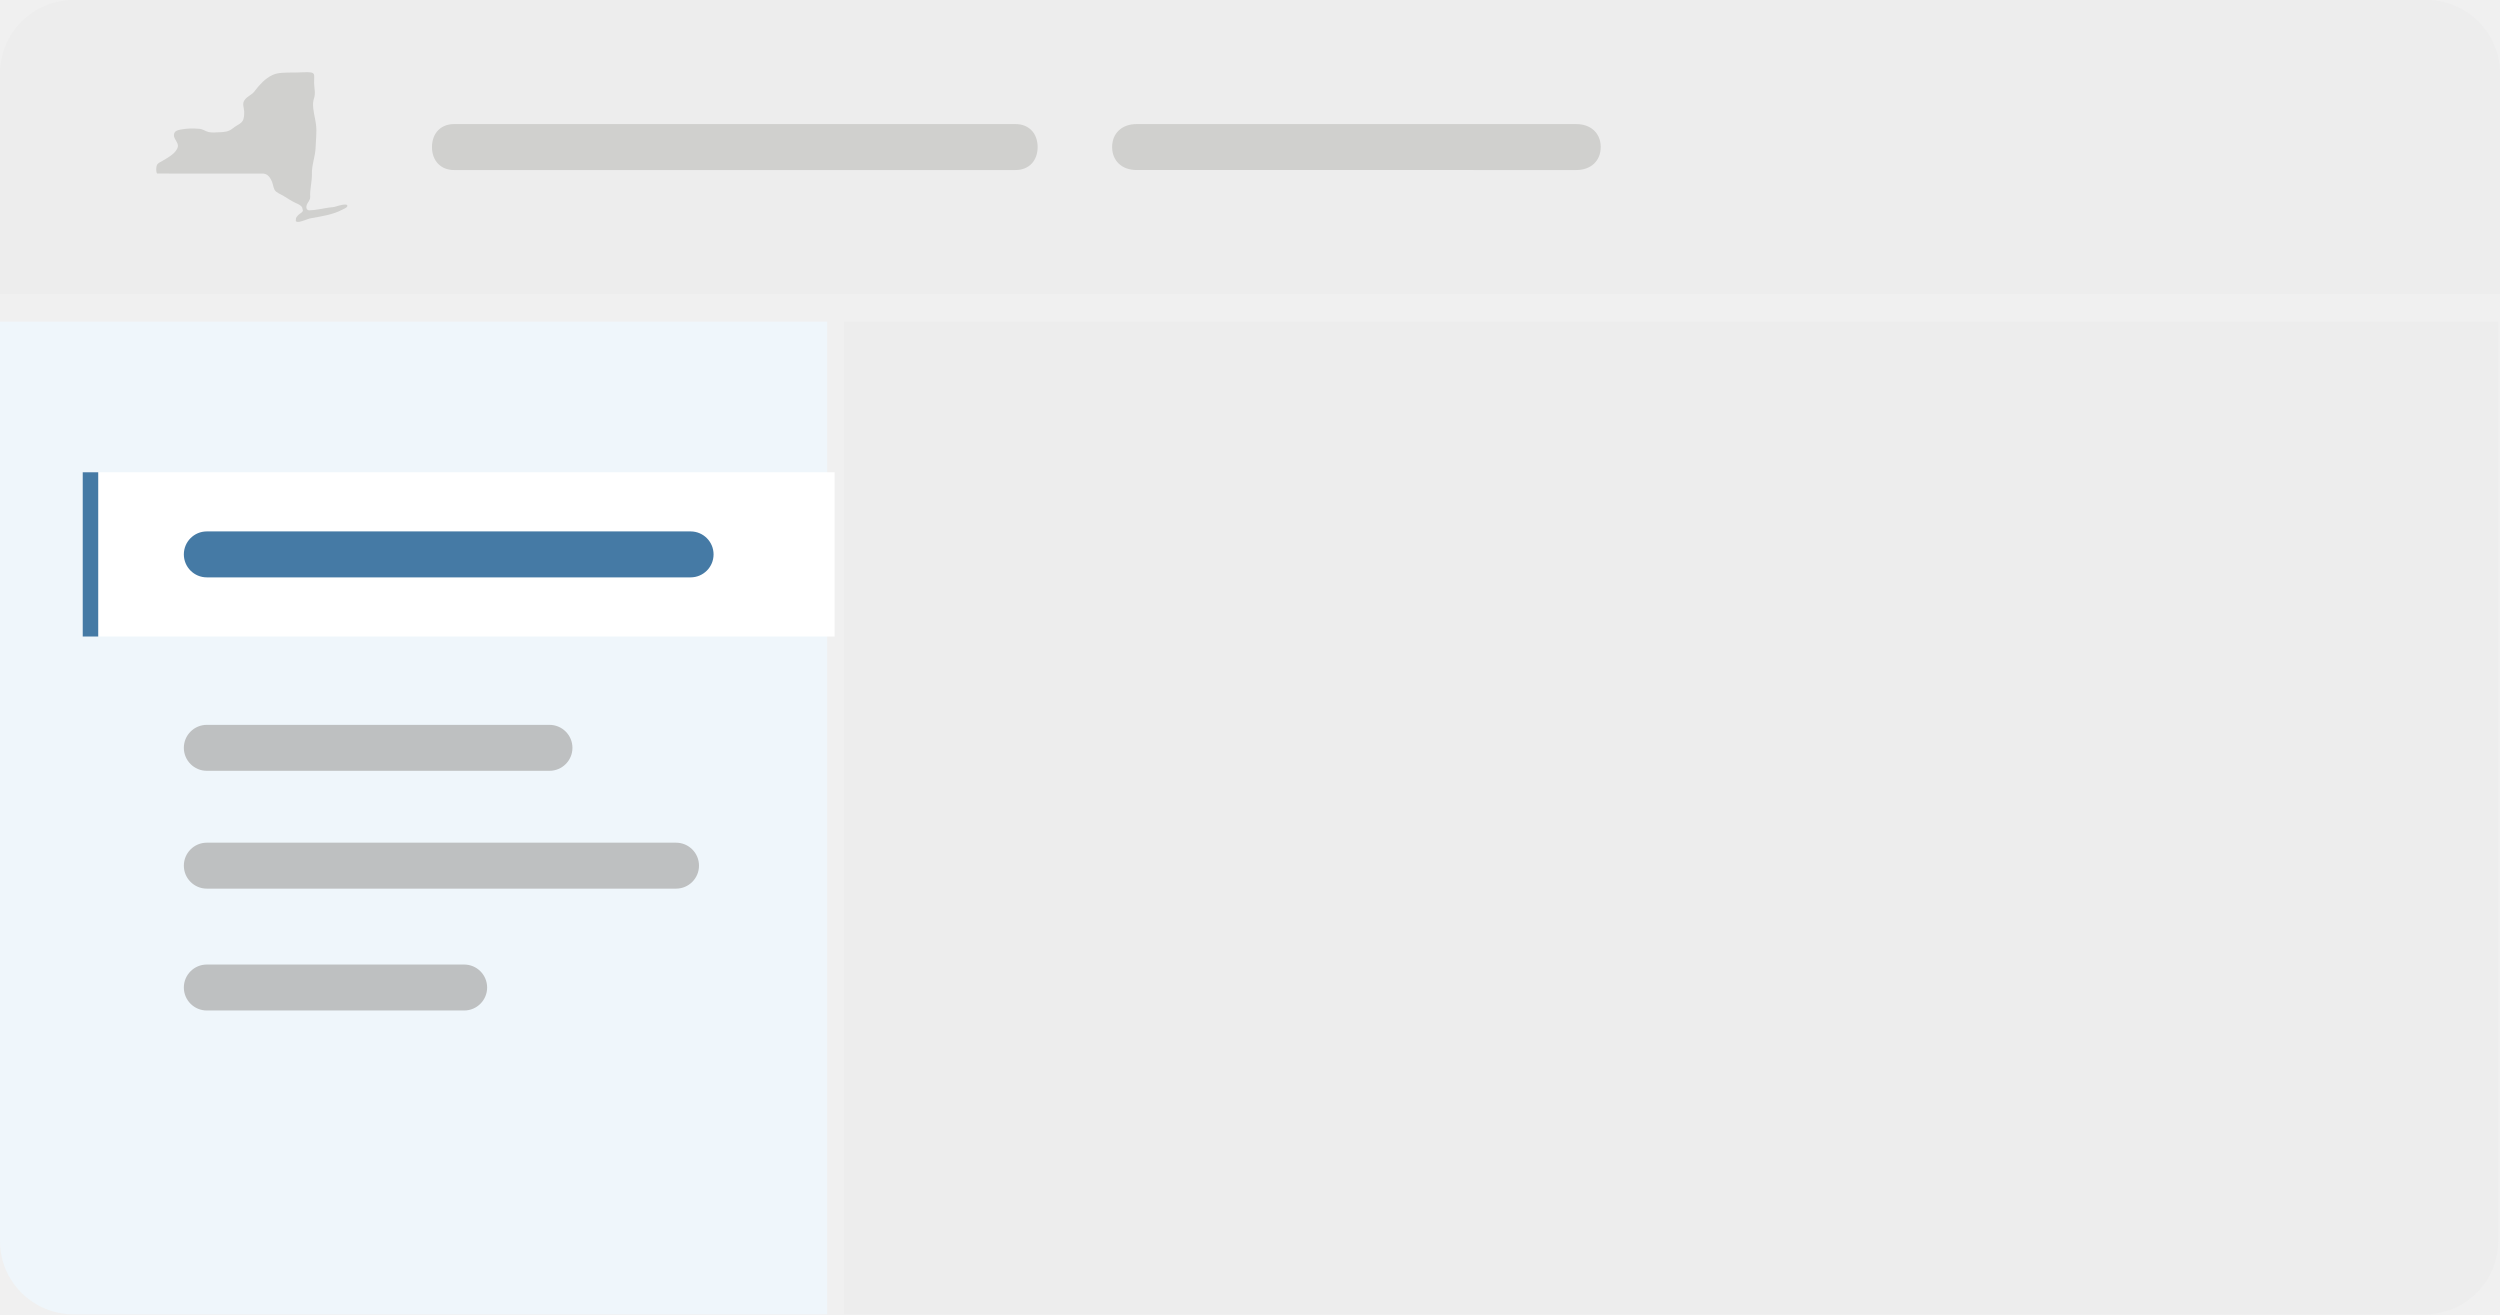
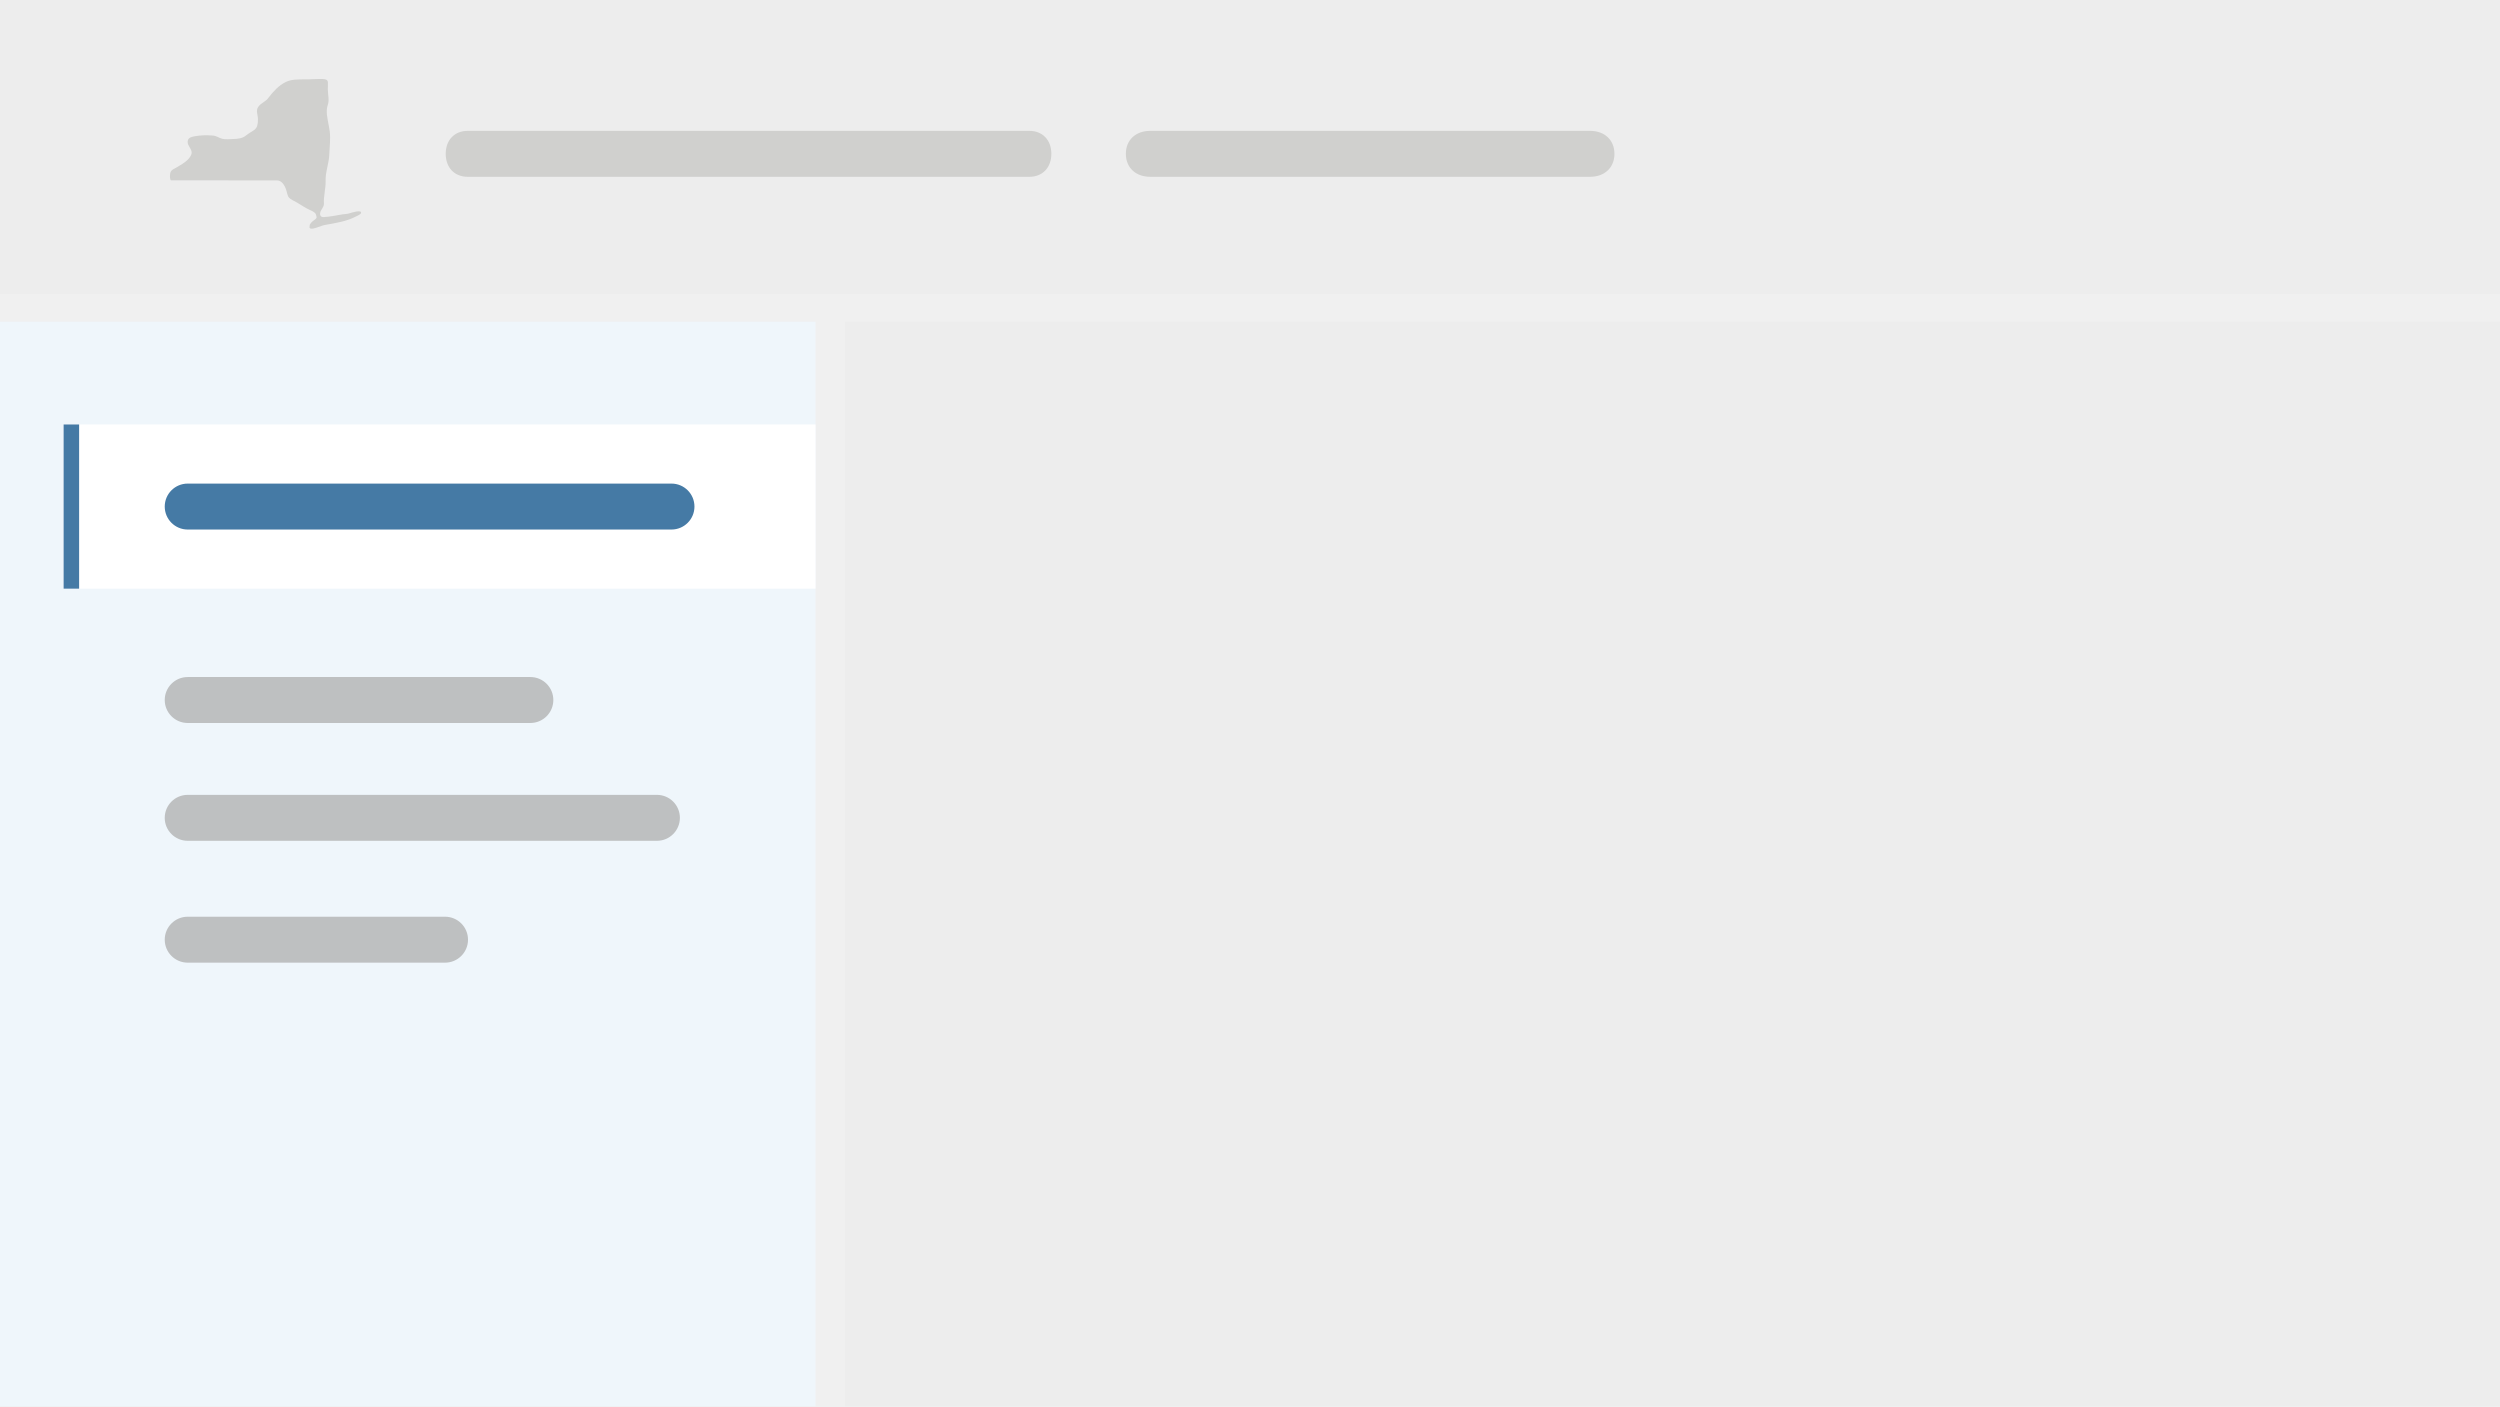
- <svg xmlns="http://www.w3.org/2000/svg" width="272" height="143" fill="none" viewBox="0 0 272 143">
-   <path fill="#ededed" d="M271.807 135.027c0 4.403-3.578 7.973-7.992 7.973H91.807V35h180z" />
-   <path fill="#eff6fb" d="M90 143H8.018C3.59 143 0 139.43 0 135.027V35h90z" />
-   <path fill="#fff" d="M9 51.383h81.807v17.87H9z" />
-   <path fill="#bec0c1" d="M20.002 81.364a2.5 2.5 0 0 1 2.5-2.5h37.28a2.5 2.5 0 1 1 0 5h-37.28a2.5 2.5 0 0 1-2.5-2.5M20.002 107.442a2.5 2.5 0 0 1 2.5-2.5H50.5a2.5 2.5 0 1 1 0 5H22.502a2.5 2.5 0 0 1-2.5-2.5M20.002 94.184a2.5 2.5 0 0 1 2.5-2.5h51.049a2.5 2.5 0 1 1 0 5H22.502a2.5 2.5 0 0 1-2.5-2.5" />
-   <path fill="#457aa5" d="M9 51.383h1.687v17.87H9zM20.002 60.318a2.5 2.5 0 0 1 2.5-2.5h52.634a2.5 2.5 0 0 1 0 5H22.502a2.5 2.5 0 0 1-2.5-2.5" />
-   <path fill="#ededed" d="M0 8a8 8 0 0 1 8-8h256a8 8 0 0 1 8 8v24H0z" />
-   <path fill="#d0d0ce" d="M110.5 18.5H49.394c-1.436 0-2.394-1-2.394-2.501s.958-2.499 2.394-2.499H110.5c1.436 0 2.394.998 2.394 2.499 0 1.5-.958 2.501-2.394 2.501M171.5 18.5l-47.842-.001c-1.595 0-2.658-1-2.658-2.5s1.063-2.499 2.658-2.499l47.842.001c1.594 0 2.658.998 2.658 2.498S173.094 18.5 171.5 18.5M22.68 14.362c-.353-.091-.67-.352-1.052-.352a7.3 7.3 0 0 0-1.948.08c-.413.09-.745.165-.758.629-.004.41.515.827.43 1.247-.187.742-1.126 1.198-1.726 1.566-.154.082-.405.204-.51.35-.173.247-.135 1 0 1.001 2.141.007 8.578.01 11.55.008.39.033.646.308.831.668.19.327.212.758.368 1.086.2.344.712.488 1.03.7.416.249.803.523 1.254.73.25.114.568.237.72.482l.087.34c-.01.158-.22.28-.332.362a1.3 1.3 0 0 0-.42.474l-.023.314c.139.22.696.006.885-.056.262-.088.527-.206.8-.254 1.164-.206 2.354-.382 3.398-.934.148-.08.483-.204.524-.366.102-.405-1.096-.018-1.241.028-.259.091-.537.085-.807.125-.598.102-1.43.273-2.02.292-.297.031-.44-.196-.371-.49.082-.367.423-.593.4-.978-.048-.785.201-1.656.187-2.449-.043-.988.371-1.929.401-2.907.027-.84.147-1.68.044-2.515-.09-.739-.372-1.618-.314-2.363.014-.182.043-.294.093-.466.207-.573.011-1.176.013-1.74.001-.708.128-1.005-.325-1.089-.453-.083-1.724.04-2.213.008-.687.02-1.387-.015-2.01.278-.775.37-1.381 1.039-1.891 1.703-.278.444-.842.583-1.126 1.015-.289.4-.052.843-.036 1.28.019 1.35-.45 1.15-1.316 1.848-.375.301-.877.36-1.34.369-.369.01-.878.07-1.235-.024" />
+ <svg xmlns="http://www.w3.org/2000/svg" width="272" height="153" fill="none" viewBox="0 0 272 153">
+   <path fill="#ededed" d="M91.942 35.003H272v118H91.942z" />
+   <path fill="#eff6fb" d="M0 35.003h88.727v118H0z" />
+   <path fill="#ededed" d="M0 0h272v32H0z" />
+   <path fill="#d0d0ce" d="M111.993 19.237H50.887c-1.436 0-2.394-1-2.394-2.502 0-1.5.958-2.498 2.394-2.498h61.106c1.437 0 2.394.998 2.394 2.498s-.957 2.502-2.394 2.502M172.993 19.237l-47.842-.001c-1.595 0-2.658-1-2.658-2.501s1.063-2.498 2.658-2.498h47.842c1.595 0 2.658.998 2.658 2.499 0 1.5-1.063 2.5-2.658 2.5M24.174 15.099c-.354-.092-.671-.352-1.053-.352a7.3 7.3 0 0 0-1.948.079c-.413.09-.745.166-.758.63-.004.41.515.827.43 1.247-.186.742-1.126 1.198-1.726 1.566-.154.082-.405.203-.51.35-.173.246-.135 1 0 1 2.141.007 8.578.01 11.55.009.39.033.646.308.831.668.19.326.212.757.368 1.086.2.344.712.487 1.03.7.416.248.803.523 1.254.73.25.113.568.236.72.481l.087.341c-.01.158-.22.28-.332.362a1.3 1.3 0 0 0-.42.473l-.023.314c.139.221.696.007.885-.055.262-.088.528-.207.8-.254 1.164-.207 2.354-.382 3.398-.934.148-.08.483-.204.524-.367.102-.404-1.096-.017-1.241.029-.259.091-.537.085-.807.124-.598.103-1.43.273-2.02.292-.297.032-.44-.195-.371-.489.082-.368.423-.594.4-.979-.048-.784.201-1.655.187-2.448-.043-.988.371-1.929.401-2.908.027-.84.147-1.68.044-2.514-.09-.74-.372-1.618-.314-2.363.014-.182.043-.294.093-.466.207-.573.011-1.176.013-1.741.001-.708.128-1.004-.325-1.088s-1.724.04-2.214.008c-.686.019-1.386-.016-2.009.278-.775.37-1.381 1.038-1.891 1.703-.278.444-.841.582-1.126 1.015-.288.4-.052.843-.036 1.28.019 1.35-.45 1.15-1.317 1.847-.374.302-.876.36-1.34.37-.367.01-.877.07-1.234-.024" />
+   <path fill="#fff" d="M6.921 46.179h81.807v17.87H6.921z" />
+   <path fill="#bec0c1" d="M17.923 76.161a2.5 2.5 0 0 1 2.5-2.5h37.28a2.5 2.5 0 0 1 0 5h-37.28a2.5 2.5 0 0 1-2.5-2.5M17.923 102.238a2.5 2.5 0 0 1 2.5-2.5H48.42a2.5 2.5 0 0 1 0 5H20.423a2.5 2.5 0 0 1-2.5-2.5M17.923 88.98a2.5 2.5 0 0 1 2.5-2.5h51.049a2.5 2.5 0 0 1 0 5h-51.05a2.5 2.5 0 0 1-2.5-2.5" />
+   <path fill="#457aa5" d="M6.921 46.179h1.687v17.87H6.921zM17.923 55.114a2.5 2.5 0 0 1 2.5-2.5h52.634a2.5 2.5 0 1 1 0 5H20.423a2.5 2.5 0 0 1-2.5-2.5" />
</svg>
